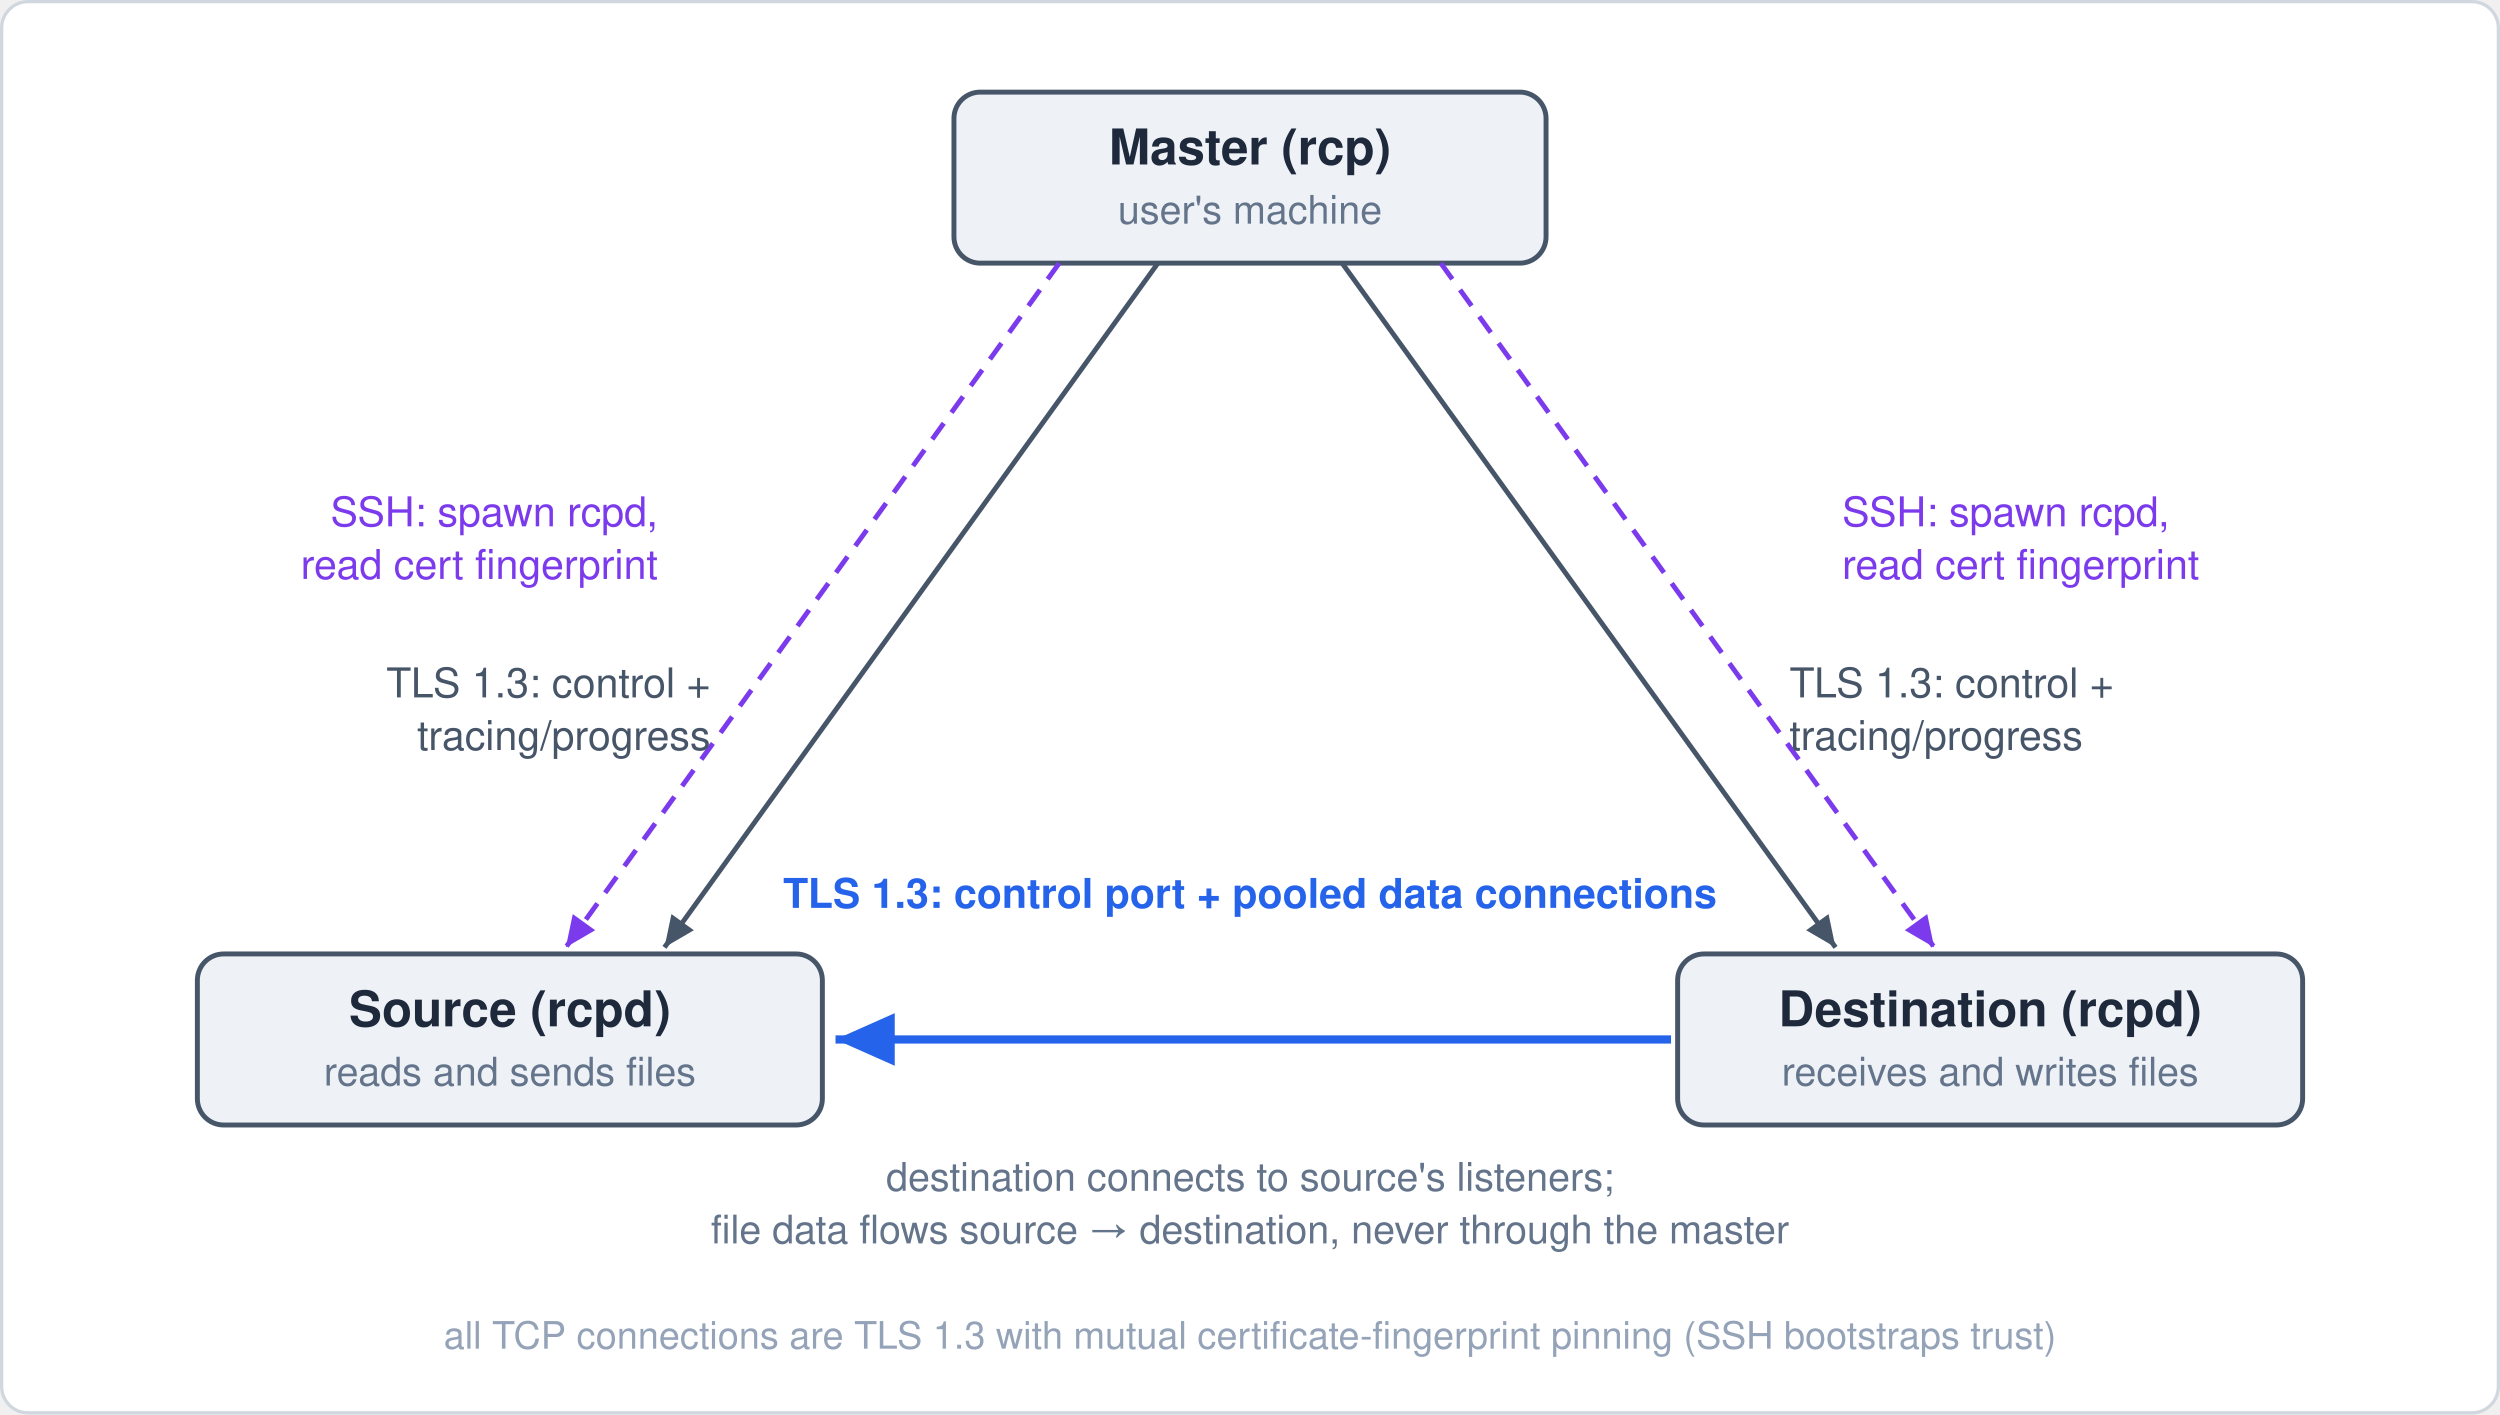
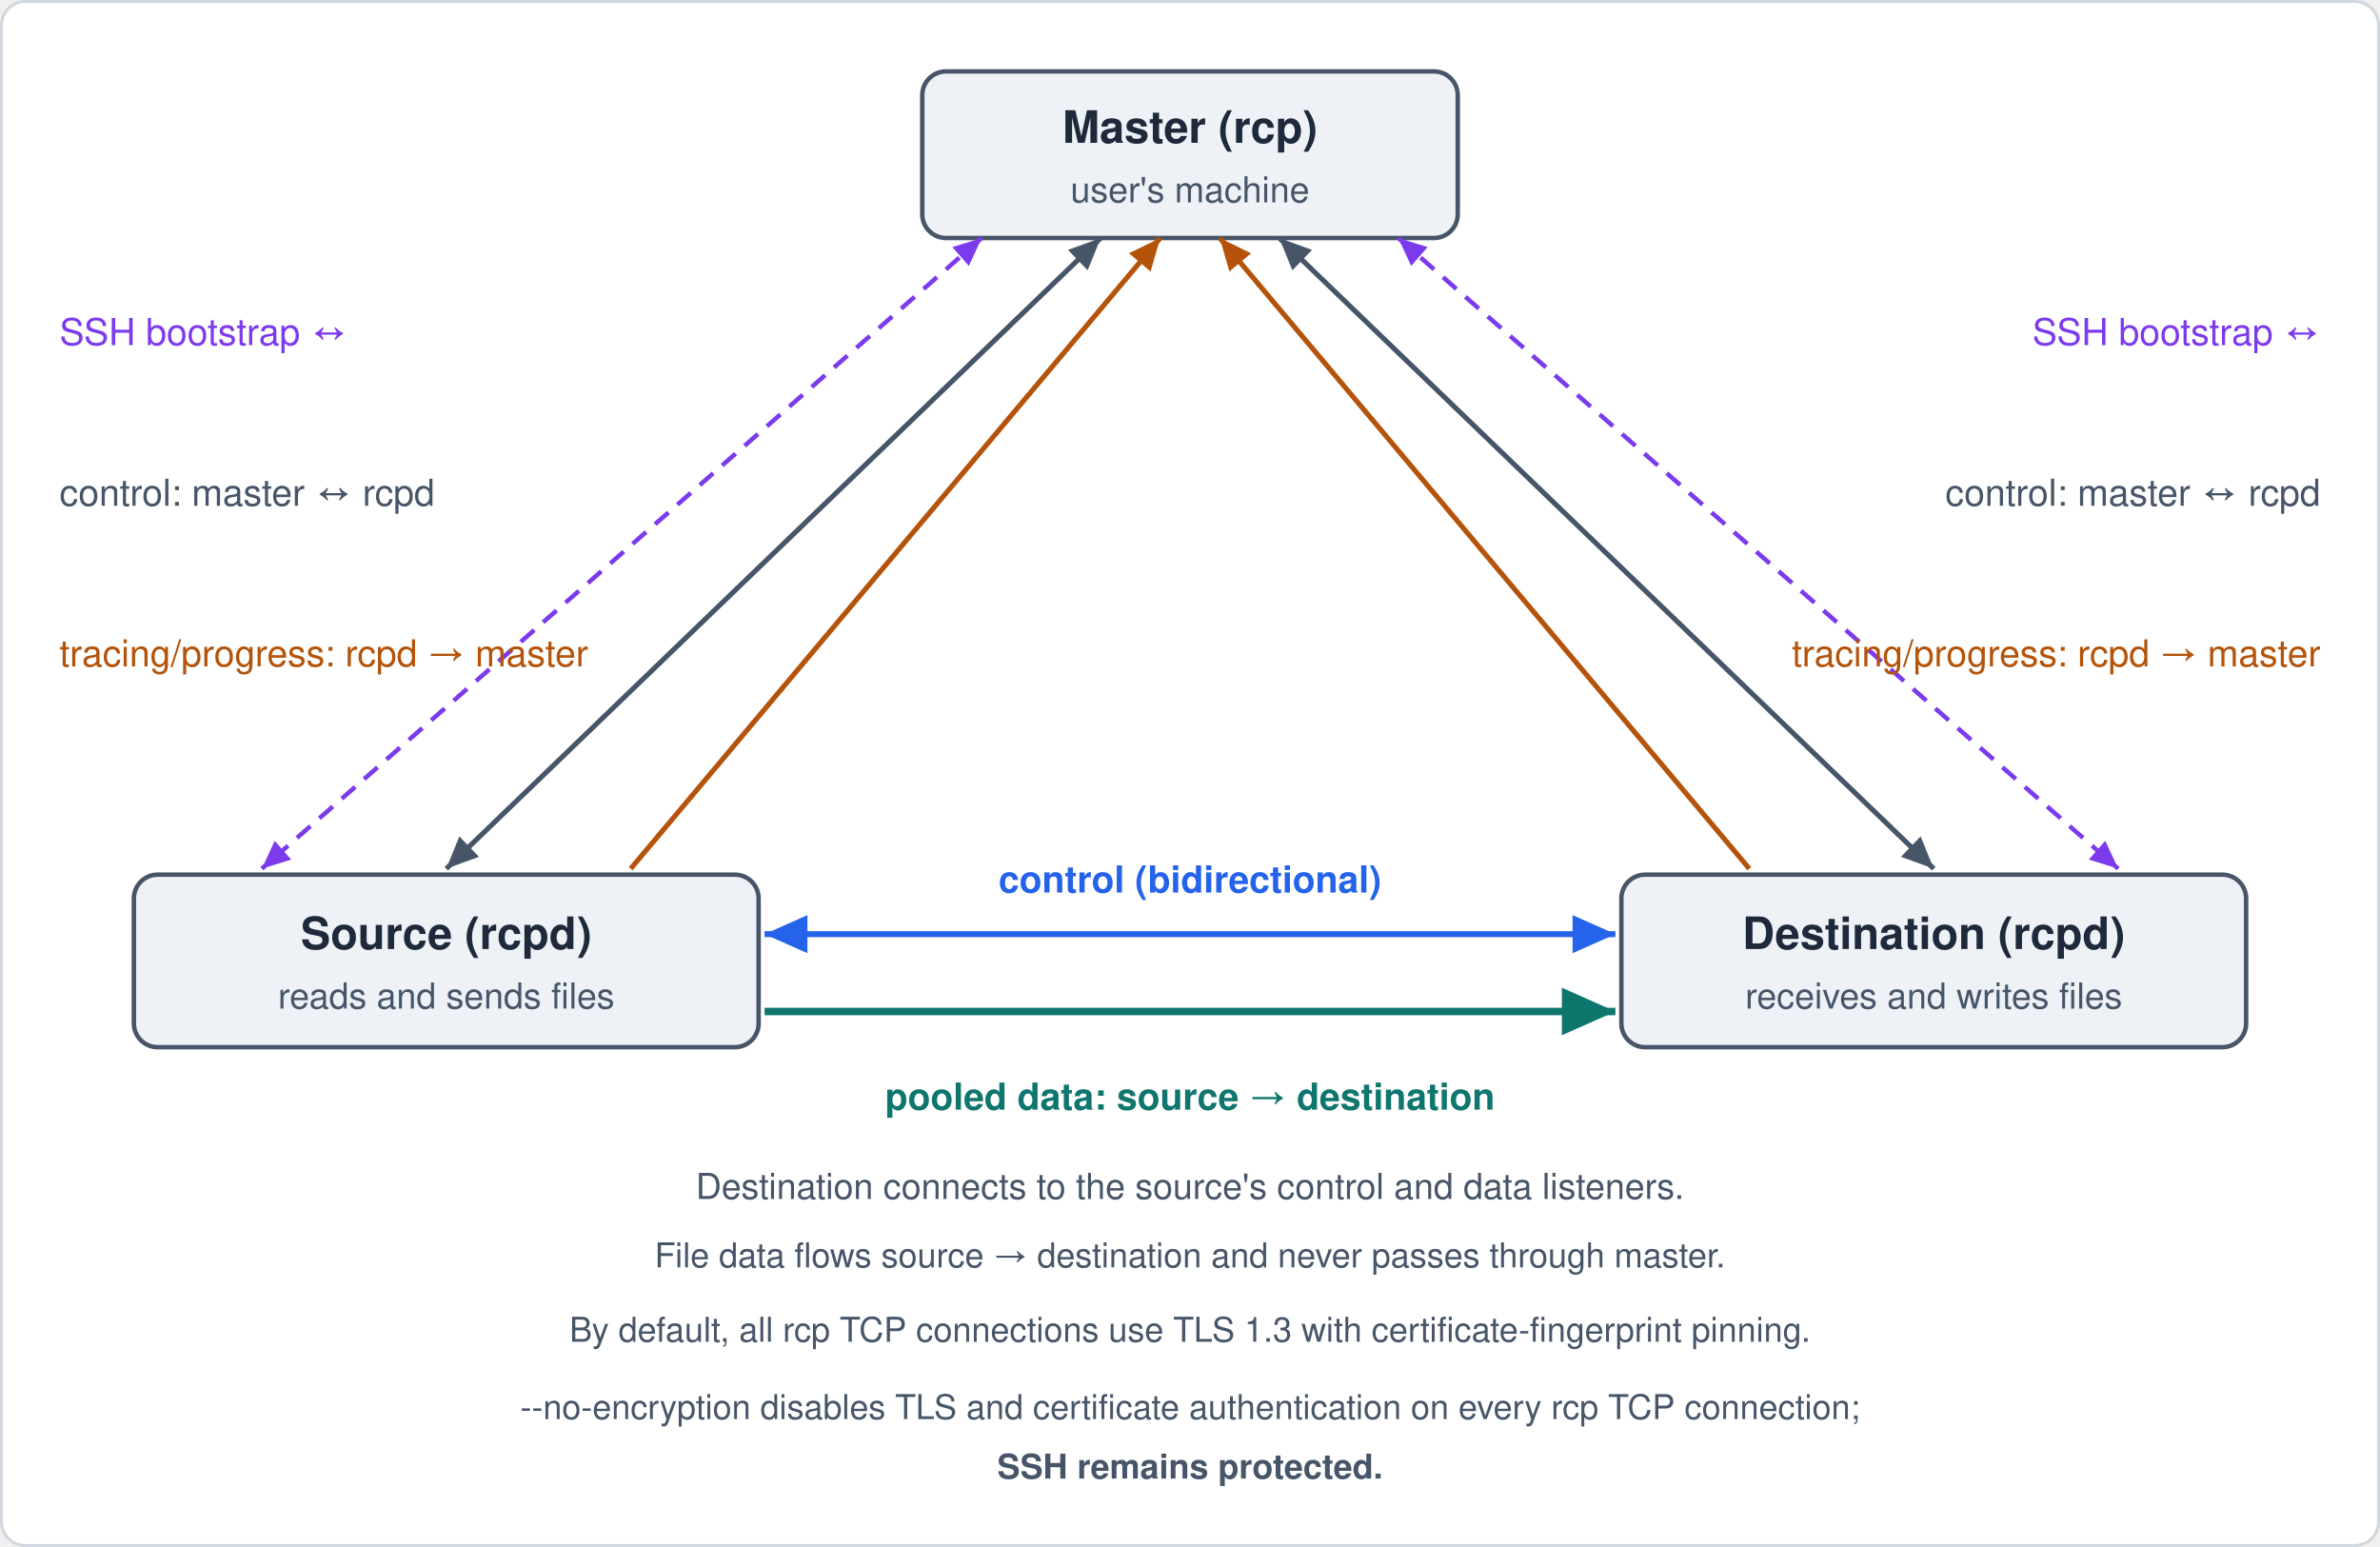
- <svg xmlns="http://www.w3.org/2000/svg" viewBox="0 0 760 430" font-family="-apple-system, 'Segoe UI', Helvetica, Arial, sans-serif">
+ <svg xmlns="http://www.w3.org/2000/svg" viewBox="0 0 800 520" font-family="-apple-system, 'Segoe UI', Helvetica, Arial, sans-serif" role="img" aria-labelledby="remote-architecture-title remote-architecture-desc">
  <defs>
    <marker id="arrow-slate" viewBox="0 0 10 10" refX="9" refY="5" markerWidth="7" markerHeight="7" orient="auto-start-reverse">
      <path d="M 0 1 L 9 5 L 0 9 z" fill="#475569" />
    </marker>
    <marker id="arrow-violet" viewBox="0 0 10 10" refX="9" refY="5" markerWidth="7" markerHeight="7" orient="auto-start-reverse">
      <path d="M 0 1 L 9 5 L 0 9 z" fill="#7c3aed" />
    </marker>
    <marker id="arrow-blue" viewBox="0 0 10 10" refX="9" refY="5" markerWidth="8" markerHeight="8" orient="auto-start-reverse">
      <path d="M 0 1 L 9 5 L 0 9 z" fill="#2563eb" />
    </marker>
+     <marker id="arrow-teal" viewBox="0 0 10 10" refX="9" refY="5" markerWidth="8" markerHeight="8" orient="auto-start-reverse">
+       <path d="M 0 1 L 9 5 L 0 9 z" fill="#0f766e" />
+     </marker>
+     <marker id="arrow-amber" viewBox="0 0 10 10" refX="9" refY="5" markerWidth="7" markerHeight="7" orient="auto-start-reverse">
+       <path d="M 0 1 L 9 5 L 0 9 z" fill="#b45309" />
+     </marker>
  </defs>
-   <rect x="0.5" y="0.5" width="759" height="429" rx="8" fill="#ffffff" stroke="#d0d7de" />
-   <rect x="290" y="28" width="180" height="52" rx="8" fill="#eef2f7" stroke="#475569" stroke-width="1.5" />
-   <text x="380" y="50" text-anchor="middle" font-size="15" font-weight="600" fill="#1e293b">Master (rcp)</text>
-   <text x="380" y="68" text-anchor="middle" font-size="12" fill="#64748b">user's machine</text>
-   <rect x="60" y="290" width="190" height="52" rx="8" fill="#eef2f7" stroke="#475569" stroke-width="1.5" />
-   <text x="155" y="312" text-anchor="middle" font-size="15" font-weight="600" fill="#1e293b">Source (rcpd)</text>
-   <text x="155" y="330" text-anchor="middle" font-size="12" fill="#64748b">reads and sends files</text>
-   <rect x="510" y="290" width="190" height="52" rx="8" fill="#eef2f7" stroke="#475569" stroke-width="1.5" />
-   <text x="605" y="312" text-anchor="middle" font-size="15" font-weight="600" fill="#1e293b">Destination (rcpd)</text>
-   <text x="605" y="330" text-anchor="middle" font-size="12" fill="#64748b">receives and writes files</text>
-   <line x1="322" y1="80" x2="172" y2="288" stroke="#7c3aed" stroke-width="1.5" stroke-dasharray="6 4" marker-end="url(#arrow-violet)" />
-   <line x1="352" y1="80" x2="202" y2="288" stroke="#475569" stroke-width="1.5" marker-end="url(#arrow-slate)" />
-   <text x="200" y="160" text-anchor="end" font-size="12.5" fill="#7c3aed">SSH: spawn rcpd,</text>
-   <text x="200" y="176" text-anchor="end" font-size="12.5" fill="#7c3aed">read cert fingerprint</text>
-   <text x="216" y="212" text-anchor="end" font-size="12.5" fill="#475569">TLS 1.3: control +</text>
-   <text x="216" y="228" text-anchor="end" font-size="12.5" fill="#475569">tracing/progress</text>
-   <line x1="438" y1="80" x2="588" y2="288" stroke="#7c3aed" stroke-width="1.5" stroke-dasharray="6 4" marker-end="url(#arrow-violet)" />
-   <line x1="408" y1="80" x2="558" y2="288" stroke="#475569" stroke-width="1.5" marker-end="url(#arrow-slate)" />
-   <text x="560" y="160" text-anchor="start" font-size="12.5" fill="#7c3aed">SSH: spawn rcpd,</text>
-   <text x="560" y="176" text-anchor="start" font-size="12.5" fill="#7c3aed">read cert fingerprint</text>
-   <text x="544" y="212" text-anchor="start" font-size="12.5" fill="#475569">TLS 1.3: control +</text>
-   <text x="544" y="228" text-anchor="start" font-size="12.5" fill="#475569">tracing/progress</text>
-   <line x1="508" y1="316" x2="254" y2="316" stroke="#2563eb" stroke-width="2.5" marker-end="url(#arrow-blue)" />
-   <text x="380" y="276" text-anchor="middle" font-size="12.5" fill="#2563eb" font-weight="600">TLS 1.3: control port + pooled data connections</text>
-   <text x="380" y="362" text-anchor="middle" font-size="12" fill="#64748b">destination connects to source's listeners;</text>
-   <text x="380" y="378" text-anchor="middle" font-size="12" fill="#64748b">file data flows source → destination, never through the master</text>
-   <text x="380" y="410" text-anchor="middle" font-size="11.5" fill="#94a3b8">all TCP connections are TLS 1.3 with mutual certificate-fingerprint pinning (SSH bootstraps trust)</text>
+   <rect x="0.5" y="0.5" width="799" height="519" rx="8" fill="#ffffff" stroke="#d0d7de" />
+   <rect x="310" y="24" width="180" height="56" rx="8" fill="#eef2f7" stroke="#475569" stroke-width="1.5" />
+   <text x="400" y="48" text-anchor="middle" font-size="15" font-weight="600" fill="#1e293b">Master (rcp)</text>
+   <text x="400" y="68" text-anchor="middle" font-size="12" fill="#475569">user's machine</text>
+   <rect x="45" y="294" width="210" height="58" rx="8" fill="#eef2f7" stroke="#475569" stroke-width="1.5" />
+   <text x="150" y="319" text-anchor="middle" font-size="15" font-weight="600" fill="#1e293b">Source (rcpd)</text>
+   <text x="150" y="339" text-anchor="middle" font-size="12" fill="#475569">reads and sends files</text>
+   <rect x="545" y="294" width="210" height="58" rx="8" fill="#eef2f7" stroke="#475569" stroke-width="1.5" />
+   <text x="650" y="319" text-anchor="middle" font-size="15" font-weight="600" fill="#1e293b">Destination (rcpd)</text>
+   <text x="650" y="339" text-anchor="middle" font-size="12" fill="#475569">receives and writes files</text>
+   <line x1="330" y1="80" x2="88" y2="292" stroke="#7c3aed" stroke-width="1.5" stroke-dasharray="6 4" marker-start="url(#arrow-violet)" marker-end="url(#arrow-violet)" />
+   <line x1="370" y1="80" x2="150" y2="292" stroke="#475569" stroke-width="1.7" marker-start="url(#arrow-slate)" marker-end="url(#arrow-slate)" />
+   <line x1="212" y1="292" x2="390" y2="80" stroke="#b45309" stroke-width="1.7" marker-end="url(#arrow-amber)" />
+   <g font-size="12.5">
+     <text x="20" y="116" fill="#7c3aed">SSH bootstrap ↔</text>
+     <text x="20" y="170" fill="#475569">control: master ↔ rcpd</text>
+     <text x="20" y="224" fill="#b45309">tracing/progress: rcpd → master</text>
+   </g>
+   <line x1="470" y1="80" x2="712" y2="292" stroke="#7c3aed" stroke-width="1.5" stroke-dasharray="6 4" marker-start="url(#arrow-violet)" marker-end="url(#arrow-violet)" />
+   <line x1="430" y1="80" x2="650" y2="292" stroke="#475569" stroke-width="1.7" marker-start="url(#arrow-slate)" marker-end="url(#arrow-slate)" />
+   <line x1="588" y1="292" x2="410" y2="80" stroke="#b45309" stroke-width="1.7" marker-end="url(#arrow-amber)" />
+   <g font-size="12.5" text-anchor="end">
+     <text x="780" y="116" fill="#7c3aed">SSH bootstrap ↔</text>
+     <text x="780" y="170" fill="#475569">control: master ↔ rcpd</text>
+     <text x="780" y="224" fill="#b45309">tracing/progress: rcpd → master</text>
+   </g>
+   <text x="400" y="300" text-anchor="middle" font-size="12.5" fill="#2563eb" font-weight="600">control (bidirectional)</text>
+   <line x1="257" y1="314" x2="543" y2="314" stroke="#2563eb" stroke-width="2" marker-start="url(#arrow-blue)" marker-end="url(#arrow-blue)" />
+   <line x1="257" y1="340" x2="543" y2="340" stroke="#0f766e" stroke-width="2.5" marker-end="url(#arrow-teal)" />
+   <text x="400" y="373" text-anchor="middle" font-size="12.5" fill="#0f766e" font-weight="600">pooled data: source → destination</text>
+   <text x="400" y="403" text-anchor="middle" font-size="12" fill="#475569">Destination connects to the source's control and data listeners.</text>
+   <text x="400" y="426" text-anchor="middle" font-size="11.5" fill="#475569">File data flows source → destination and never passes through master.</text>
+   <text x="400" y="451" text-anchor="middle" font-size="11.5" fill="#475569">By default, all rcp TCP connections use TLS 1.3 with certificate-fingerprint pinning.</text>
+   <text x="400" y="477" text-anchor="middle" font-size="11.5" fill="#475569">--no-encryption disables TLS and certificate authentication on every rcp TCP connection;</text>
+   <text x="400" y="497" text-anchor="middle" font-size="11.5" font-weight="600" fill="#475569">SSH remains protected.</text>
</svg>
